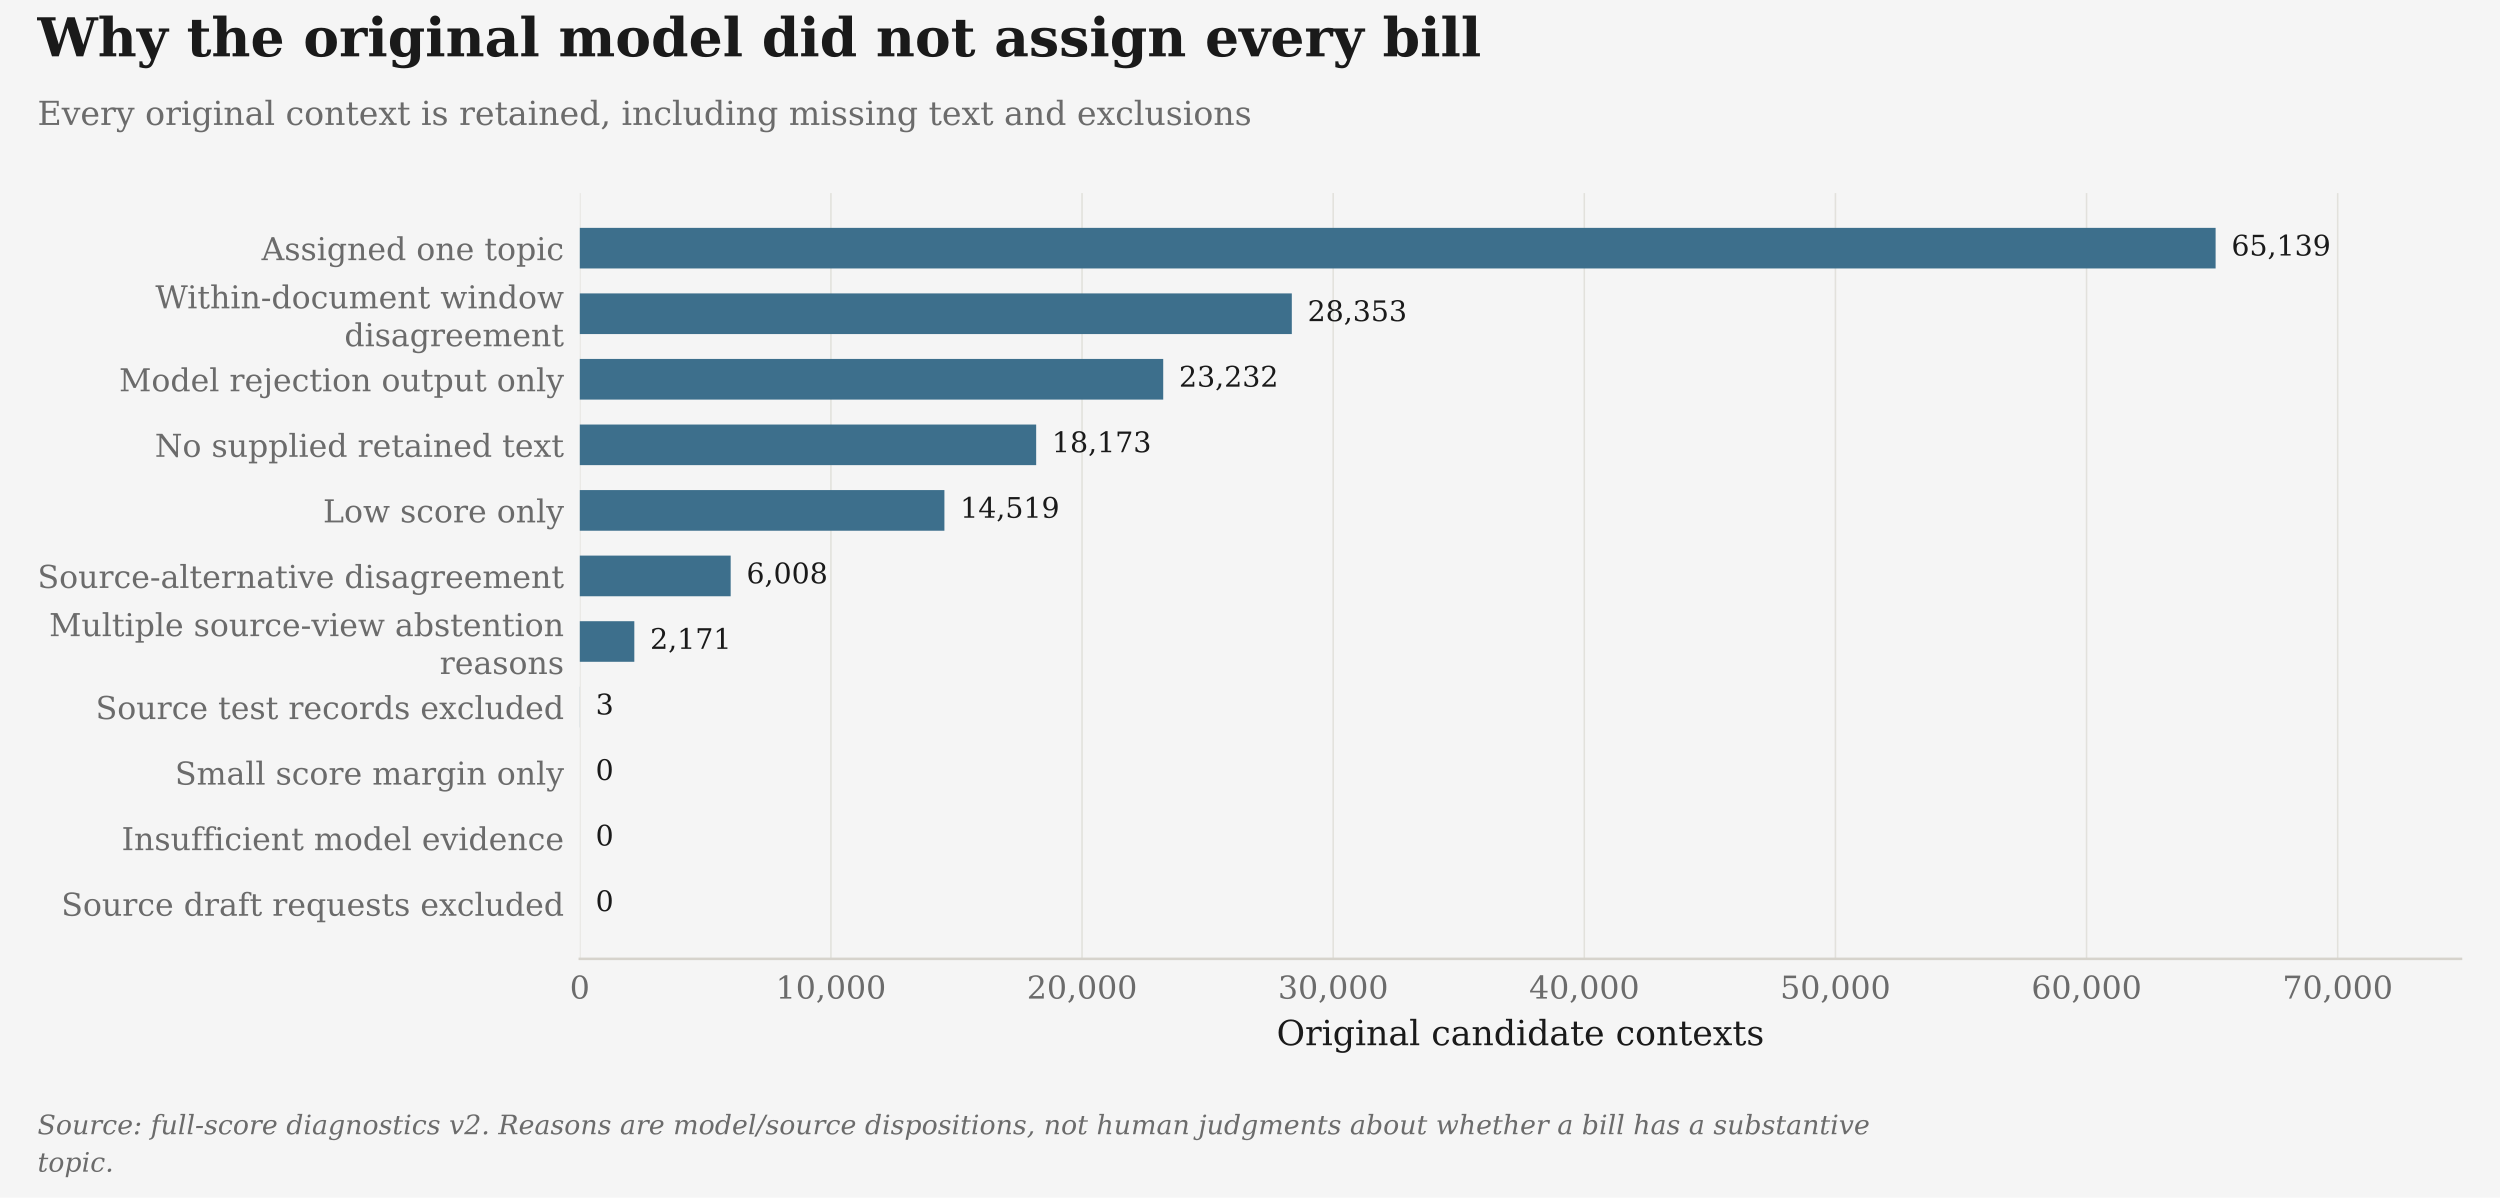
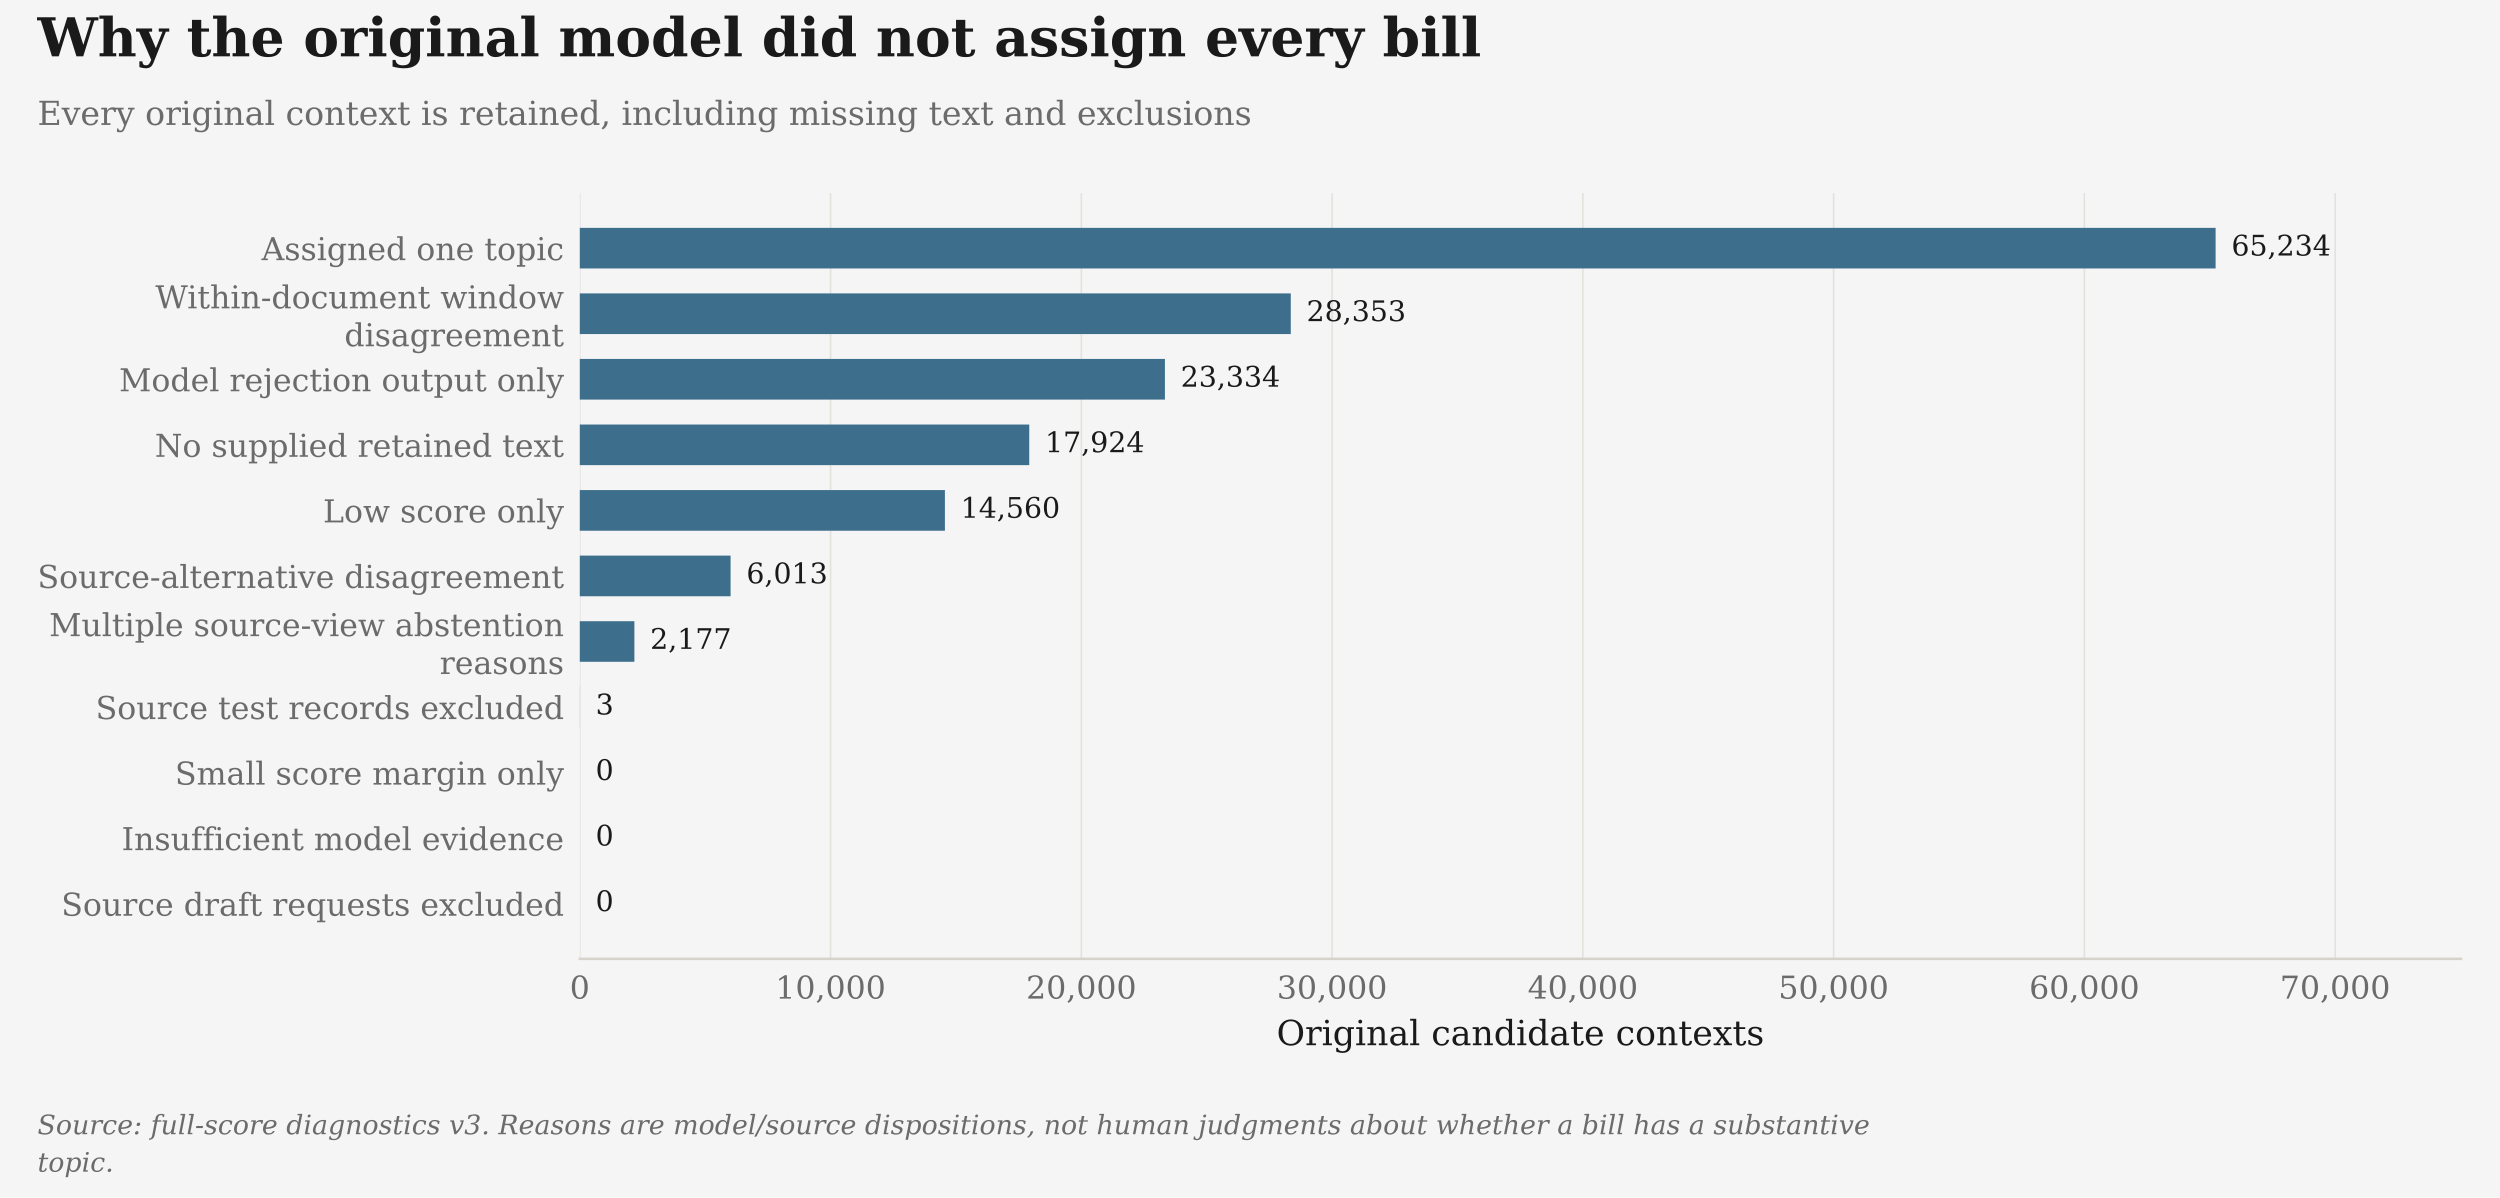
<svg xmlns="http://www.w3.org/2000/svg" width="792pt" height="379.44pt" viewBox="0 0 792 379.44" version="1.1">
  <defs>
    <style type="text/css">*{stroke-linejoin: round; stroke-linecap: butt}</style>
  </defs>
  <g id="figure_1">
    <g id="patch_1">
      <path d="M 0 379.44  L 792 379.44  L 792 0  L 0 0  z " style="fill: #f5f5f5" />
    </g>
    <g id="axes_1">
      <g id="patch_2">
        <path d="M 183.68 303.764  L 779.64 303.764  L 779.64 61.153  L 183.68 61.153  z " style="fill: #f5f5f5" />
      </g>
      <g id="matplotlib.axis_1">
        <g id="xtick_1">
          <g id="line2d_1">
            <path d="M 183.68 303.764  L 183.68 61.153  " clip-path="url(#p3f334388b2)" style="fill: none; stroke: #d6d3cc; stroke-opacity: 0.6; stroke-width: 0.5; stroke-linecap: square" />
          </g>
          <g id="line2d_2" />
          <g id="text_1">
            <text style="font-size: 10px; font-family: 'DejaVu Serif', 'Bitstream Vera Serif', 'Computer Modern Roman', 'New Century Schoolbook', 'Century Schoolbook L', 'Utopia', 'ITC Bookman', 'Bookman', 'Nimbus Roman No9 L', 'Times New Roman', 'Times', 'Palatino', 'Charter', serif; text-anchor: middle; fill: #6b6b6b" x="183.68" y="316.362" transform="rotate(-0 183.68 316.3618)">0</text>
          </g>
        </g>
        <g id="xtick_2">
          <g id="line2d_3">
-             <path d="M 263.237 303.764  L 263.237 61.153  " clip-path="url(#p3f334388b2)" style="fill: none; stroke: #d6d3cc; stroke-opacity: 0.6; stroke-width: 0.5; stroke-linecap: square" />
+             <path d="M 263.121 303.764  L 263.121 61.153  " clip-path="url(#p3f334388b2)" style="fill: none; stroke: #d6d3cc; stroke-opacity: 0.6; stroke-width: 0.5; stroke-linecap: square" />
          </g>
          <g id="line2d_4" />
          <g id="text_2">
-             <text style="font-size: 10px; font-family: 'DejaVu Serif', 'Bitstream Vera Serif', 'Computer Modern Roman', 'New Century Schoolbook', 'Century Schoolbook L', 'Utopia', 'ITC Bookman', 'Bookman', 'Nimbus Roman No9 L', 'Times New Roman', 'Times', 'Palatino', 'Charter', serif; text-anchor: middle; fill: #6b6b6b" x="263.237" y="316.362" transform="rotate(-0 263.237 316.3618)">10,000</text>
+             <text style="font-size: 10px; font-family: 'DejaVu Serif', 'Bitstream Vera Serif', 'Computer Modern Roman', 'New Century Schoolbook', 'Century Schoolbook L', 'Utopia', 'ITC Bookman', 'Bookman', 'Nimbus Roman No9 L', 'Times New Roman', 'Times', 'Palatino', 'Charter', serif; text-anchor: middle; fill: #6b6b6b" x="263.121" y="316.362" transform="rotate(-0 263.1211 316.3618)">10,000</text>
          </g>
        </g>
        <g id="xtick_3">
          <g id="line2d_5">
-             <path d="M 342.794 303.764  L 342.794 61.153  " clip-path="url(#p3f334388b2)" style="fill: none; stroke: #d6d3cc; stroke-opacity: 0.6; stroke-width: 0.5; stroke-linecap: square" />
+             <path d="M 342.562 303.764  L 342.562 61.153  " clip-path="url(#p3f334388b2)" style="fill: none; stroke: #d6d3cc; stroke-opacity: 0.6; stroke-width: 0.5; stroke-linecap: square" />
          </g>
          <g id="line2d_6" />
          <g id="text_3">
-             <text style="font-size: 10px; font-family: 'DejaVu Serif', 'Bitstream Vera Serif', 'Computer Modern Roman', 'New Century Schoolbook', 'Century Schoolbook L', 'Utopia', 'ITC Bookman', 'Bookman', 'Nimbus Roman No9 L', 'Times New Roman', 'Times', 'Palatino', 'Charter', serif; text-anchor: middle; fill: #6b6b6b" x="342.794" y="316.362" transform="rotate(-0 342.7939 316.3618)">20,000</text>
+             <text style="font-size: 10px; font-family: 'DejaVu Serif', 'Bitstream Vera Serif', 'Computer Modern Roman', 'New Century Schoolbook', 'Century Schoolbook L', 'Utopia', 'ITC Bookman', 'Bookman', 'Nimbus Roman No9 L', 'Times New Roman', 'Times', 'Palatino', 'Charter', serif; text-anchor: middle; fill: #6b6b6b" x="342.562" y="316.362" transform="rotate(-0 342.5622 316.3618)">20,000</text>
          </g>
        </g>
        <g id="xtick_4">
          <g id="line2d_7">
-             <path d="M 422.351 303.764  L 422.351 61.153  " clip-path="url(#p3f334388b2)" style="fill: none; stroke: #d6d3cc; stroke-opacity: 0.6; stroke-width: 0.5; stroke-linecap: square" />
+             <path d="M 422.003 303.764  L 422.003 61.153  " clip-path="url(#p3f334388b2)" style="fill: none; stroke: #d6d3cc; stroke-opacity: 0.6; stroke-width: 0.5; stroke-linecap: square" />
          </g>
          <g id="line2d_8" />
          <g id="text_4">
-             <text style="font-size: 10px; font-family: 'DejaVu Serif', 'Bitstream Vera Serif', 'Computer Modern Roman', 'New Century Schoolbook', 'Century Schoolbook L', 'Utopia', 'ITC Bookman', 'Bookman', 'Nimbus Roman No9 L', 'Times New Roman', 'Times', 'Palatino', 'Charter', serif; text-anchor: middle; fill: #6b6b6b" x="422.351" y="316.362" transform="rotate(-0 422.3509 316.3618)">30,000</text>
+             <text style="font-size: 10px; font-family: 'DejaVu Serif', 'Bitstream Vera Serif', 'Computer Modern Roman', 'New Century Schoolbook', 'Century Schoolbook L', 'Utopia', 'ITC Bookman', 'Bookman', 'Nimbus Roman No9 L', 'Times New Roman', 'Times', 'Palatino', 'Charter', serif; text-anchor: middle; fill: #6b6b6b" x="422.003" y="316.362" transform="rotate(-0 422.0033 316.3618)">30,000</text>
          </g>
        </g>
        <g id="xtick_5">
          <g id="line2d_9">
-             <path d="M 501.908 303.764  L 501.908 61.153  " clip-path="url(#p3f334388b2)" style="fill: none; stroke: #d6d3cc; stroke-opacity: 0.6; stroke-width: 0.5; stroke-linecap: square" />
+             <path d="M 501.444 303.764  L 501.444 61.153  " clip-path="url(#p3f334388b2)" style="fill: none; stroke: #d6d3cc; stroke-opacity: 0.6; stroke-width: 0.5; stroke-linecap: square" />
          </g>
          <g id="line2d_10" />
          <g id="text_5">
-             <text style="font-size: 10px; font-family: 'DejaVu Serif', 'Bitstream Vera Serif', 'Computer Modern Roman', 'New Century Schoolbook', 'Century Schoolbook L', 'Utopia', 'ITC Bookman', 'Bookman', 'Nimbus Roman No9 L', 'Times New Roman', 'Times', 'Palatino', 'Charter', serif; text-anchor: middle; fill: #6b6b6b" x="501.908" y="316.362" transform="rotate(-0 501.9078 316.3618)">40,000</text>
+             <text style="font-size: 10px; font-family: 'DejaVu Serif', 'Bitstream Vera Serif', 'Computer Modern Roman', 'New Century Schoolbook', 'Century Schoolbook L', 'Utopia', 'ITC Bookman', 'Bookman', 'Nimbus Roman No9 L', 'Times New Roman', 'Times', 'Palatino', 'Charter', serif; text-anchor: middle; fill: #6b6b6b" x="501.444" y="316.362" transform="rotate(-0 501.4444 316.3618)">40,000</text>
          </g>
        </g>
        <g id="xtick_6">
          <g id="line2d_11">
-             <path d="M 581.465 303.764  L 581.465 61.153  " clip-path="url(#p3f334388b2)" style="fill: none; stroke: #d6d3cc; stroke-opacity: 0.6; stroke-width: 0.5; stroke-linecap: square" />
+             <path d="M 580.886 303.764  L 580.886 61.153  " clip-path="url(#p3f334388b2)" style="fill: none; stroke: #d6d3cc; stroke-opacity: 0.6; stroke-width: 0.5; stroke-linecap: square" />
          </g>
          <g id="line2d_12" />
          <g id="text_6">
-             <text style="font-size: 10px; font-family: 'DejaVu Serif', 'Bitstream Vera Serif', 'Computer Modern Roman', 'New Century Schoolbook', 'Century Schoolbook L', 'Utopia', 'ITC Bookman', 'Bookman', 'Nimbus Roman No9 L', 'Times New Roman', 'Times', 'Palatino', 'Charter', serif; text-anchor: middle; fill: #6b6b6b" x="581.465" y="316.362" transform="rotate(-0 581.4648 316.3618)">50,000</text>
+             <text style="font-size: 10px; font-family: 'DejaVu Serif', 'Bitstream Vera Serif', 'Computer Modern Roman', 'New Century Schoolbook', 'Century Schoolbook L', 'Utopia', 'ITC Bookman', 'Bookman', 'Nimbus Roman No9 L', 'Times New Roman', 'Times', 'Palatino', 'Charter', serif; text-anchor: middle; fill: #6b6b6b" x="580.886" y="316.362" transform="rotate(-0 580.8855 316.3618)">50,000</text>
          </g>
        </g>
        <g id="xtick_7">
          <g id="line2d_13">
-             <path d="M 661.022 303.764  L 661.022 61.153  " clip-path="url(#p3f334388b2)" style="fill: none; stroke: #d6d3cc; stroke-opacity: 0.6; stroke-width: 0.5; stroke-linecap: square" />
+             <path d="M 660.327 303.764  L 660.327 61.153  " clip-path="url(#p3f334388b2)" style="fill: none; stroke: #d6d3cc; stroke-opacity: 0.6; stroke-width: 0.5; stroke-linecap: square" />
          </g>
          <g id="line2d_14" />
          <g id="text_7">
-             <text style="font-size: 10px; font-family: 'DejaVu Serif', 'Bitstream Vera Serif', 'Computer Modern Roman', 'New Century Schoolbook', 'Century Schoolbook L', 'Utopia', 'ITC Bookman', 'Bookman', 'Nimbus Roman No9 L', 'Times New Roman', 'Times', 'Palatino', 'Charter', serif; text-anchor: middle; fill: #6b6b6b" x="661.022" y="316.362" transform="rotate(-0 661.0218 316.3618)">60,000</text>
+             <text style="font-size: 10px; font-family: 'DejaVu Serif', 'Bitstream Vera Serif', 'Computer Modern Roman', 'New Century Schoolbook', 'Century Schoolbook L', 'Utopia', 'ITC Bookman', 'Bookman', 'Nimbus Roman No9 L', 'Times New Roman', 'Times', 'Palatino', 'Charter', serif; text-anchor: middle; fill: #6b6b6b" x="660.327" y="316.362" transform="rotate(-0 660.3266 316.3618)">60,000</text>
          </g>
        </g>
        <g id="xtick_8">
          <g id="line2d_15">
-             <path d="M 740.579 303.764  L 740.579 61.153  " clip-path="url(#p3f334388b2)" style="fill: none; stroke: #d6d3cc; stroke-opacity: 0.6; stroke-width: 0.5; stroke-linecap: square" />
+             <path d="M 739.768 303.764  L 739.768 61.153  " clip-path="url(#p3f334388b2)" style="fill: none; stroke: #d6d3cc; stroke-opacity: 0.6; stroke-width: 0.5; stroke-linecap: square" />
          </g>
          <g id="line2d_16" />
          <g id="text_8">
-             <text style="font-size: 10px; font-family: 'DejaVu Serif', 'Bitstream Vera Serif', 'Computer Modern Roman', 'New Century Schoolbook', 'Century Schoolbook L', 'Utopia', 'ITC Bookman', 'Bookman', 'Nimbus Roman No9 L', 'Times New Roman', 'Times', 'Palatino', 'Charter', serif; text-anchor: middle; fill: #6b6b6b" x="740.579" y="316.362" transform="rotate(-0 740.5787 316.3618)">70,000</text>
+             <text style="font-size: 10px; font-family: 'DejaVu Serif', 'Bitstream Vera Serif', 'Computer Modern Roman', 'New Century Schoolbook', 'Century Schoolbook L', 'Utopia', 'ITC Bookman', 'Bookman', 'Nimbus Roman No9 L', 'Times New Roman', 'Times', 'Palatino', 'Charter', serif; text-anchor: middle; fill: #6b6b6b" x="739.768" y="316.362" transform="rotate(-0 739.7677 316.3618)">70,000</text>
          </g>
        </g>
        <g id="text_9">
          <text style="font-size: 11px; font-family: 'DejaVu Serif', 'Bitstream Vera Serif', 'Computer Modern Roman', 'New Century Schoolbook', 'Century Schoolbook L', 'Utopia', 'ITC Bookman', 'Bookman', 'Nimbus Roman No9 L', 'Times New Roman', 'Times', 'Palatino', 'Charter', serif; text-anchor: middle; fill: #1a1a1a" x="481.66" y="331.122" transform="rotate(-0 481.66 331.1224)">Original candidate contexts</text>
        </g>
      </g>
      <g id="matplotlib.axis_2">
        <g id="ytick_1">
          <g id="line2d_17" />
          <g id="text_10">
            <text style="font-size: 10px; font-family: 'DejaVu Serif', 'Bitstream Vera Serif', 'Computer Modern Roman', 'New Century Schoolbook', 'Century Schoolbook L', 'Utopia', 'ITC Bookman', 'Bookman', 'Nimbus Roman No9 L', 'Times New Roman', 'Times', 'Palatino', 'Charter', serif; text-anchor: end; fill: #6b6b6b" x="178.68" y="82.418" transform="rotate(-0 178.68 82.4178)">Assigned one topic</text>
          </g>
        </g>
        <g id="ytick_2">
          <g id="line2d_18" />
          <g id="text_11">
            <text style="font-size: 10px; font-family: 'DejaVu Serif', 'Bitstream Vera Serif', 'Computer Modern Roman', 'New Century Schoolbook', 'Century Schoolbook L', 'Utopia', 'ITC Bookman', 'Bookman', 'Nimbus Roman No9 L', 'Times New Roman', 'Times', 'Palatino', 'Charter', serif; fill: #6b6b6b" transform="translate(49.21906 97.68489)">Within-document window</text>
            <text style="font-size: 10px; font-family: 'DejaVu Serif', 'Bitstream Vera Serif', 'Computer Modern Roman', 'New Century Schoolbook', 'Century Schoolbook L', 'Utopia', 'ITC Bookman', 'Bookman', 'Nimbus Roman No9 L', 'Times New Roman', 'Times', 'Palatino', 'Charter', serif; fill: #6b6b6b" transform="translate(109.1066 109.6876)">disagreement</text>
          </g>
        </g>
        <g id="ytick_3">
          <g id="line2d_19" />
          <g id="text_12">
            <text style="font-size: 10px; font-family: 'DejaVu Serif', 'Bitstream Vera Serif', 'Computer Modern Roman', 'New Century Schoolbook', 'Century Schoolbook L', 'Utopia', 'ITC Bookman', 'Bookman', 'Nimbus Roman No9 L', 'Times New Roman', 'Times', 'Palatino', 'Charter', serif; text-anchor: end; fill: #6b6b6b" x="178.68" y="123.954" transform="rotate(-0 178.68 123.9537)">Model rejection output only</text>
          </g>
        </g>
        <g id="ytick_4">
          <g id="line2d_20" />
          <g id="text_13">
            <text style="font-size: 10px; font-family: 'DejaVu Serif', 'Bitstream Vera Serif', 'Computer Modern Roman', 'New Century Schoolbook', 'Century Schoolbook L', 'Utopia', 'ITC Bookman', 'Bookman', 'Nimbus Roman No9 L', 'Times New Roman', 'Times', 'Palatino', 'Charter', serif; text-anchor: end; fill: #6b6b6b" x="178.68" y="144.722" transform="rotate(-0 178.68 144.7217)">No supplied retained text</text>
          </g>
        </g>
        <g id="ytick_5">
          <g id="line2d_21" />
          <g id="text_14">
            <text style="font-size: 10px; font-family: 'DejaVu Serif', 'Bitstream Vera Serif', 'Computer Modern Roman', 'New Century Schoolbook', 'Century Schoolbook L', 'Utopia', 'ITC Bookman', 'Bookman', 'Nimbus Roman No9 L', 'Times New Roman', 'Times', 'Palatino', 'Charter', serif; text-anchor: end; fill: #6b6b6b" x="178.68" y="165.49" transform="rotate(-0 178.68 165.4897)">Low score only</text>
          </g>
        </g>
        <g id="ytick_6">
          <g id="line2d_22" />
          <g id="text_15">
            <text style="font-size: 10px; font-family: 'DejaVu Serif', 'Bitstream Vera Serif', 'Computer Modern Roman', 'New Century Schoolbook', 'Century Schoolbook L', 'Utopia', 'ITC Bookman', 'Bookman', 'Nimbus Roman No9 L', 'Times New Roman', 'Times', 'Palatino', 'Charter', serif; text-anchor: end; fill: #6b6b6b" x="178.68" y="186.258" transform="rotate(-0 178.68 186.2577)">Source-alternative disagreement</text>
          </g>
        </g>
        <g id="ytick_7">
          <g id="line2d_23" />
          <g id="text_16">
            <text style="font-size: 10px; font-family: 'DejaVu Serif', 'Bitstream Vera Serif', 'Computer Modern Roman', 'New Century Schoolbook', 'Century Schoolbook L', 'Utopia', 'ITC Bookman', 'Bookman', 'Nimbus Roman No9 L', 'Times New Roman', 'Times', 'Palatino', 'Charter', serif; fill: #6b6b6b" transform="translate(15.56125 201.5251)">Multiple source-view abstention</text>
            <text style="font-size: 10px; font-family: 'DejaVu Serif', 'Bitstream Vera Serif', 'Computer Modern Roman', 'New Century Schoolbook', 'Century Schoolbook L', 'Utopia', 'ITC Bookman', 'Bookman', 'Nimbus Roman No9 L', 'Times New Roman', 'Times', 'Palatino', 'Charter', serif; fill: #6b6b6b" transform="translate(139.2956 213.5271)">reasons</text>
          </g>
        </g>
        <g id="ytick_8">
          <g id="line2d_24" />
          <g id="text_17">
            <text style="font-size: 10px; font-family: 'DejaVu Serif', 'Bitstream Vera Serif', 'Computer Modern Roman', 'New Century Schoolbook', 'Century Schoolbook L', 'Utopia', 'ITC Bookman', 'Bookman', 'Nimbus Roman No9 L', 'Times New Roman', 'Times', 'Palatino', 'Charter', serif; text-anchor: end; fill: #6b6b6b" x="178.68" y="227.794" transform="rotate(-0 178.68 227.7936)">Source test records excluded</text>
          </g>
        </g>
        <g id="ytick_9">
          <g id="line2d_25" />
          <g id="text_18">
            <text style="font-size: 10px; font-family: 'DejaVu Serif', 'Bitstream Vera Serif', 'Computer Modern Roman', 'New Century Schoolbook', 'Century Schoolbook L', 'Utopia', 'ITC Bookman', 'Bookman', 'Nimbus Roman No9 L', 'Times New Roman', 'Times', 'Palatino', 'Charter', serif; text-anchor: end; fill: #6b6b6b" x="178.68" y="248.562" transform="rotate(-0 178.68 248.5616)">Small score margin only</text>
          </g>
        </g>
        <g id="ytick_10">
          <g id="line2d_26" />
          <g id="text_19">
            <text style="font-size: 10px; font-family: 'DejaVu Serif', 'Bitstream Vera Serif', 'Computer Modern Roman', 'New Century Schoolbook', 'Century Schoolbook L', 'Utopia', 'ITC Bookman', 'Bookman', 'Nimbus Roman No9 L', 'Times New Roman', 'Times', 'Palatino', 'Charter', serif; text-anchor: end; fill: #6b6b6b" x="178.68" y="269.33" transform="rotate(-0 178.68 269.3295)">Insufficient model evidence</text>
          </g>
        </g>
        <g id="ytick_11">
          <g id="line2d_27" />
          <g id="text_20">
            <text style="font-size: 10px; font-family: 'DejaVu Serif', 'Bitstream Vera Serif', 'Computer Modern Roman', 'New Century Schoolbook', 'Century Schoolbook L', 'Utopia', 'ITC Bookman', 'Bookman', 'Nimbus Roman No9 L', 'Times New Roman', 'Times', 'Palatino', 'Charter', serif; text-anchor: end; fill: #6b6b6b" x="178.68" y="290.097" transform="rotate(-0 178.68 290.0975)">Source draft requests excluded</text>
          </g>
        </g>
      </g>
      <g id="patch_3">
        <path d="M 183.68 72.181  L 701.906 72.181  L 701.906 85.057  L 183.68 85.057  z " clip-path="url(#p3f334388b2)" style="fill: #3d6f8c" />
      </g>
      <g id="patch_4">
-         <path d="M 183.68 92.948  L 409.248 92.948  L 409.248 105.825  L 183.68 105.825  z " clip-path="url(#p3f334388b2)" style="fill: #3d6f8c" />
+         <path d="M 183.68 92.948  L 408.919 92.948  L 408.919 105.825  L 183.68 105.825  z " clip-path="url(#p3f334388b2)" style="fill: #3d6f8c" />
      </g>
      <g id="patch_5">
-         <path d="M 183.68 113.716  L 368.507 113.716  L 368.507 126.593  L 183.68 126.593  z " clip-path="url(#p3f334388b2)" style="fill: #3d6f8c" />
+         <path d="M 183.68 113.716  L 369.048 113.716  L 369.048 126.593  L 183.68 126.593  z " clip-path="url(#p3f334388b2)" style="fill: #3d6f8c" />
      </g>
      <g id="patch_6">
-         <path d="M 183.68 134.484  L 328.259 134.484  L 328.259 147.361  L 183.68 147.361  z " clip-path="url(#p3f334388b2)" style="fill: #3d6f8c" />
+         <path d="M 183.68 134.484  L 326.07 134.484  L 326.07 147.361  L 183.68 147.361  z " clip-path="url(#p3f334388b2)" style="fill: #3d6f8c" />
      </g>
      <g id="patch_7">
-         <path d="M 183.68 155.252  L 299.189 155.252  L 299.189 168.129  L 183.68 168.129  z " clip-path="url(#p3f334388b2)" style="fill: #3d6f8c" />
+         <path d="M 183.68 155.252  L 299.346 155.252  L 299.346 168.129  L 183.68 168.129  z " clip-path="url(#p3f334388b2)" style="fill: #3d6f8c" />
      </g>
      <g id="patch_8">
-         <path d="M 183.68 176.02  L 231.478 176.02  L 231.478 188.897  L 183.68 188.897  z " clip-path="url(#p3f334388b2)" style="fill: #3d6f8c" />
+         <path d="M 183.68 176.02  L 231.448 176.02  L 231.448 188.897  L 183.68 188.897  z " clip-path="url(#p3f334388b2)" style="fill: #3d6f8c" />
      </g>
      <g id="patch_9">
-         <path d="M 183.68 196.788  L 200.952 196.788  L 200.952 209.664  L 183.68 209.664  z " clip-path="url(#p3f334388b2)" style="fill: #3d6f8c" />
+         <path d="M 183.68 196.788  L 200.974 196.788  L 200.974 209.664  L 183.68 209.664  z " clip-path="url(#p3f334388b2)" style="fill: #3d6f8c" />
      </g>
      <g id="patch_10">
        <path d="M 183.68 217.556  L 183.704 217.556  L 183.704 230.432  L 183.68 230.432  z " clip-path="url(#p3f334388b2)" style="fill: #3d6f8c" />
      </g>
      <g id="patch_11">
        <path d="M 183.68 238.324  L 183.68 238.324  L 183.68 251.2  L 183.68 251.2  z " clip-path="url(#p3f334388b2)" style="fill: #3d6f8c" />
      </g>
      <g id="patch_12">
        <path d="M 183.68 259.092  L 183.68 259.092  L 183.68 271.968  L 183.68 271.968  z " clip-path="url(#p3f334388b2)" style="fill: #3d6f8c" />
      </g>
      <g id="patch_13">
        <path d="M 183.68 279.86  L 183.68 279.86  L 183.68 292.736  L 183.68 292.736  z " clip-path="url(#p3f334388b2)" style="fill: #3d6f8c" />
      </g>
      <g id="patch_14">
        <path d="M 183.68 303.764  L 779.64 303.764  " style="fill: none; stroke: #d6d3cc; stroke-width: 0.8; stroke-linejoin: miter; stroke-linecap: square" />
      </g>
      <g id="text_21">
-         <text style="font-size: 9px; font-family: 'DejaVu Serif', 'Bitstream Vera Serif', 'Computer Modern Roman', 'New Century Schoolbook', 'Century Schoolbook L', 'Utopia', 'ITC Bookman', 'Bookman', 'Nimbus Roman No9 L', 'Times New Roman', 'Times', 'Palatino', 'Charter', serif; text-anchor: start; fill: #1a1a1a" x="706.906" y="80.956" transform="rotate(-0 706.9061 80.95647)">65,139</text>
+         <text style="font-size: 9px; font-family: 'DejaVu Serif', 'Bitstream Vera Serif', 'Computer Modern Roman', 'New Century Schoolbook', 'Century Schoolbook L', 'Utopia', 'ITC Bookman', 'Bookman', 'Nimbus Roman No9 L', 'Times New Roman', 'Times', 'Palatino', 'Charter', serif; text-anchor: start; fill: #1a1a1a" x="706.906" y="80.956" transform="rotate(-0 706.9061 80.95647)">65,234</text>
      </g>
      <g id="text_22">
-         <text style="font-size: 9px; font-family: 'DejaVu Serif', 'Bitstream Vera Serif', 'Computer Modern Roman', 'New Century Schoolbook', 'Century Schoolbook L', 'Utopia', 'ITC Bookman', 'Bookman', 'Nimbus Roman No9 L', 'Times New Roman', 'Times', 'Palatino', 'Charter', serif; text-anchor: start; fill: #1a1a1a" x="414.248" y="101.724" transform="rotate(-0 414.2479 101.7244)">28,353</text>
+         <text style="font-size: 9px; font-family: 'DejaVu Serif', 'Bitstream Vera Serif', 'Computer Modern Roman', 'New Century Schoolbook', 'Century Schoolbook L', 'Utopia', 'ITC Bookman', 'Bookman', 'Nimbus Roman No9 L', 'Times New Roman', 'Times', 'Palatino', 'Charter', serif; text-anchor: start; fill: #1a1a1a" x="413.919" y="101.724" transform="rotate(-0 413.9194 101.7244)">28,353</text>
      </g>
      <g id="text_23">
-         <text style="font-size: 9px; font-family: 'DejaVu Serif', 'Bitstream Vera Serif', 'Computer Modern Roman', 'New Century Schoolbook', 'Century Schoolbook L', 'Utopia', 'ITC Bookman', 'Bookman', 'Nimbus Roman No9 L', 'Times New Roman', 'Times', 'Palatino', 'Charter', serif; text-anchor: start; fill: #1a1a1a" x="373.507" y="122.492" transform="rotate(-0 373.5067 122.4924)">23,232</text>
+         <text style="font-size: 9px; font-family: 'DejaVu Serif', 'Bitstream Vera Serif', 'Computer Modern Roman', 'New Century Schoolbook', 'Century Schoolbook L', 'Utopia', 'ITC Bookman', 'Bookman', 'Nimbus Roman No9 L', 'Times New Roman', 'Times', 'Palatino', 'Charter', serif; text-anchor: start; fill: #1a1a1a" x="374.048" y="122.492" transform="rotate(-0 374.0479 122.4924)">23,334</text>
      </g>
      <g id="text_24">
-         <text style="font-size: 9px; font-family: 'DejaVu Serif', 'Bitstream Vera Serif', 'Computer Modern Roman', 'New Century Schoolbook', 'Century Schoolbook L', 'Utopia', 'ITC Bookman', 'Bookman', 'Nimbus Roman No9 L', 'Times New Roman', 'Times', 'Palatino', 'Charter', serif; text-anchor: start; fill: #1a1a1a" x="333.259" y="143.26" transform="rotate(-0 333.2589 143.2604)">18,173</text>
+         <text style="font-size: 9px; font-family: 'DejaVu Serif', 'Bitstream Vera Serif', 'Computer Modern Roman', 'New Century Schoolbook', 'Century Schoolbook L', 'Utopia', 'ITC Bookman', 'Bookman', 'Nimbus Roman No9 L', 'Times New Roman', 'Times', 'Palatino', 'Charter', serif; text-anchor: start; fill: #1a1a1a" x="331.07" y="143.26" transform="rotate(-0 331.0702 143.2604)">17,924</text>
      </g>
      <g id="text_25">
-         <text style="font-size: 9px; font-family: 'DejaVu Serif', 'Bitstream Vera Serif', 'Computer Modern Roman', 'New Century Schoolbook', 'Century Schoolbook L', 'Utopia', 'ITC Bookman', 'Bookman', 'Nimbus Roman No9 L', 'Times New Roman', 'Times', 'Palatino', 'Charter', serif; text-anchor: start; fill: #1a1a1a" x="304.189" y="164.028" transform="rotate(-0 304.1888 164.0284)">14,519</text>
+         <text style="font-size: 9px; font-family: 'DejaVu Serif', 'Bitstream Vera Serif', 'Computer Modern Roman', 'New Century Schoolbook', 'Century Schoolbook L', 'Utopia', 'ITC Bookman', 'Bookman', 'Nimbus Roman No9 L', 'Times New Roman', 'Times', 'Palatino', 'Charter', serif; text-anchor: start; fill: #1a1a1a" x="304.346" y="164.028" transform="rotate(-0 304.3462 164.0284)">14,560</text>
      </g>
      <g id="text_26">
-         <text style="font-size: 9px; font-family: 'DejaVu Serif', 'Bitstream Vera Serif', 'Computer Modern Roman', 'New Century Schoolbook', 'Century Schoolbook L', 'Utopia', 'ITC Bookman', 'Bookman', 'Nimbus Roman No9 L', 'Times New Roman', 'Times', 'Palatino', 'Charter', serif; text-anchor: start; fill: #1a1a1a" x="236.478" y="184.796" transform="rotate(-0 236.4778 184.7963)">6,008</text>
+         <text style="font-size: 9px; font-family: 'DejaVu Serif', 'Bitstream Vera Serif', 'Computer Modern Roman', 'New Century Schoolbook', 'Century Schoolbook L', 'Utopia', 'ITC Bookman', 'Bookman', 'Nimbus Roman No9 L', 'Times New Roman', 'Times', 'Palatino', 'Charter', serif; text-anchor: start; fill: #1a1a1a" x="236.448" y="184.796" transform="rotate(-0 236.4479 184.7963)">6,013</text>
      </g>
      <g id="text_27">
-         <text style="font-size: 9px; font-family: 'DejaVu Serif', 'Bitstream Vera Serif', 'Computer Modern Roman', 'New Century Schoolbook', 'Century Schoolbook L', 'Utopia', 'ITC Bookman', 'Bookman', 'Nimbus Roman No9 L', 'Times New Roman', 'Times', 'Palatino', 'Charter', serif; text-anchor: start; fill: #1a1a1a" x="205.952" y="205.564" transform="rotate(-0 205.9518 205.5643)">2,171</text>
+         <text style="font-size: 9px; font-family: 'DejaVu Serif', 'Bitstream Vera Serif', 'Computer Modern Roman', 'New Century Schoolbook', 'Century Schoolbook L', 'Utopia', 'ITC Bookman', 'Bookman', 'Nimbus Roman No9 L', 'Times New Roman', 'Times', 'Palatino', 'Charter', serif; text-anchor: start; fill: #1a1a1a" x="205.974" y="205.564" transform="rotate(-0 205.9743 205.5643)">2,177</text>
      </g>
      <g id="text_28">
-         <text style="font-size: 9px; font-family: 'DejaVu Serif', 'Bitstream Vera Serif', 'Computer Modern Roman', 'New Century Schoolbook', 'Century Schoolbook L', 'Utopia', 'ITC Bookman', 'Bookman', 'Nimbus Roman No9 L', 'Times New Roman', 'Times', 'Palatino', 'Charter', serif; text-anchor: start; fill: #1a1a1a" x="188.704" y="226.332" transform="rotate(-0 188.7039 226.3323)">3</text>
+         <text style="font-size: 9px; font-family: 'DejaVu Serif', 'Bitstream Vera Serif', 'Computer Modern Roman', 'New Century Schoolbook', 'Century Schoolbook L', 'Utopia', 'ITC Bookman', 'Bookman', 'Nimbus Roman No9 L', 'Times New Roman', 'Times', 'Palatino', 'Charter', serif; text-anchor: start; fill: #1a1a1a" x="188.704" y="226.332" transform="rotate(-0 188.7038 226.3323)">3</text>
      </g>
      <g id="text_29">
        <text style="font-size: 9px; font-family: 'DejaVu Serif', 'Bitstream Vera Serif', 'Computer Modern Roman', 'New Century Schoolbook', 'Century Schoolbook L', 'Utopia', 'ITC Bookman', 'Bookman', 'Nimbus Roman No9 L', 'Times New Roman', 'Times', 'Palatino', 'Charter', serif; text-anchor: start; fill: #1a1a1a" x="188.68" y="247.1" transform="rotate(-0 188.68 247.1002)">0</text>
      </g>
      <g id="text_30">
        <text style="font-size: 9px; font-family: 'DejaVu Serif', 'Bitstream Vera Serif', 'Computer Modern Roman', 'New Century Schoolbook', 'Century Schoolbook L', 'Utopia', 'ITC Bookman', 'Bookman', 'Nimbus Roman No9 L', 'Times New Roman', 'Times', 'Palatino', 'Charter', serif; text-anchor: start; fill: #1a1a1a" x="188.68" y="267.868" transform="rotate(-0 188.68 267.8682)">0</text>
      </g>
      <g id="text_31">
        <text style="font-size: 9px; font-family: 'DejaVu Serif', 'Bitstream Vera Serif', 'Computer Modern Roman', 'New Century Schoolbook', 'Century Schoolbook L', 'Utopia', 'ITC Bookman', 'Bookman', 'Nimbus Roman No9 L', 'Times New Roman', 'Times', 'Palatino', 'Charter', serif; text-anchor: start; fill: #1a1a1a" x="188.68" y="288.636" transform="rotate(-0 188.68 288.6362)">0</text>
      </g>
    </g>
    <g id="text_32">
      <text style="font-weight: 700; font-size: 17px; font-family: 'DejaVu Serif', 'Bitstream Vera Serif', 'Computer Modern Roman', 'New Century Schoolbook', 'Century Schoolbook L', 'Utopia', 'ITC Bookman', 'Bookman', 'Nimbus Roman No9 L', 'Times New Roman', 'Times', 'Palatino', 'Charter', serif; text-anchor: start; fill: #1a1a1a" x="11.88" y="17.85" transform="rotate(-0 11.88 17.85006)">Why the original model did not assign every bill</text>
    </g>
    <g id="text_33">
      <text style="font-size: 10.5px; font-family: 'DejaVu Serif', 'Bitstream Vera Serif', 'Computer Modern Roman', 'New Century Schoolbook', 'Century Schoolbook L', 'Utopia', 'ITC Bookman', 'Bookman', 'Nimbus Roman No9 L', 'Times New Roman', 'Times', 'Palatino', 'Charter', serif; text-anchor: start; fill: #6b6b6b" x="11.88" y="39.585" transform="rotate(-0 11.88 39.58541)">Every original context is retained, including missing text and exclusions</text>
    </g>
    <g id="text_34">
-       <text style="font-style: italic; font-size: 8.5px; font-family: 'DejaVu Serif', 'Bitstream Vera Serif', 'Computer Modern Roman', 'New Century Schoolbook', 'Century Schoolbook L', 'Utopia', 'ITC Bookman', 'Bookman', 'Nimbus Roman No9 L', 'Times New Roman', 'Times', 'Palatino', 'Charter', serif; fill: #6b6b6b" transform="translate(11.88 359.3218)">Source: full-score diagnostics v2. Reasons are model/source dispositions, not human judgments about whether a bill has a substantive</text>
+       <text style="font-style: italic; font-size: 8.5px; font-family: 'DejaVu Serif', 'Bitstream Vera Serif', 'Computer Modern Roman', 'New Century Schoolbook', 'Century Schoolbook L', 'Utopia', 'ITC Bookman', 'Bookman', 'Nimbus Roman No9 L', 'Times New Roman', 'Times', 'Palatino', 'Charter', serif; fill: #6b6b6b" transform="translate(11.88 359.3218)">Source: full-score diagnostics v3. Reasons are model/source dispositions, not human judgments about whether a bill has a substantive</text>
      <text style="font-style: italic; font-size: 8.5px; font-family: 'DejaVu Serif', 'Bitstream Vera Serif', 'Computer Modern Roman', 'New Century Schoolbook', 'Century Schoolbook L', 'Utopia', 'ITC Bookman', 'Bookman', 'Nimbus Roman No9 L', 'Times New Roman', 'Times', 'Palatino', 'Charter', serif; fill: #6b6b6b" transform="translate(11.88 371.1799)">topic.</text>
    </g>
  </g>
  <defs>
    <clipPath id="p3f334388b2">
      <rect x="183.68" y="61.153" width="595.96" height="242.611" />
    </clipPath>
  </defs>
</svg>
